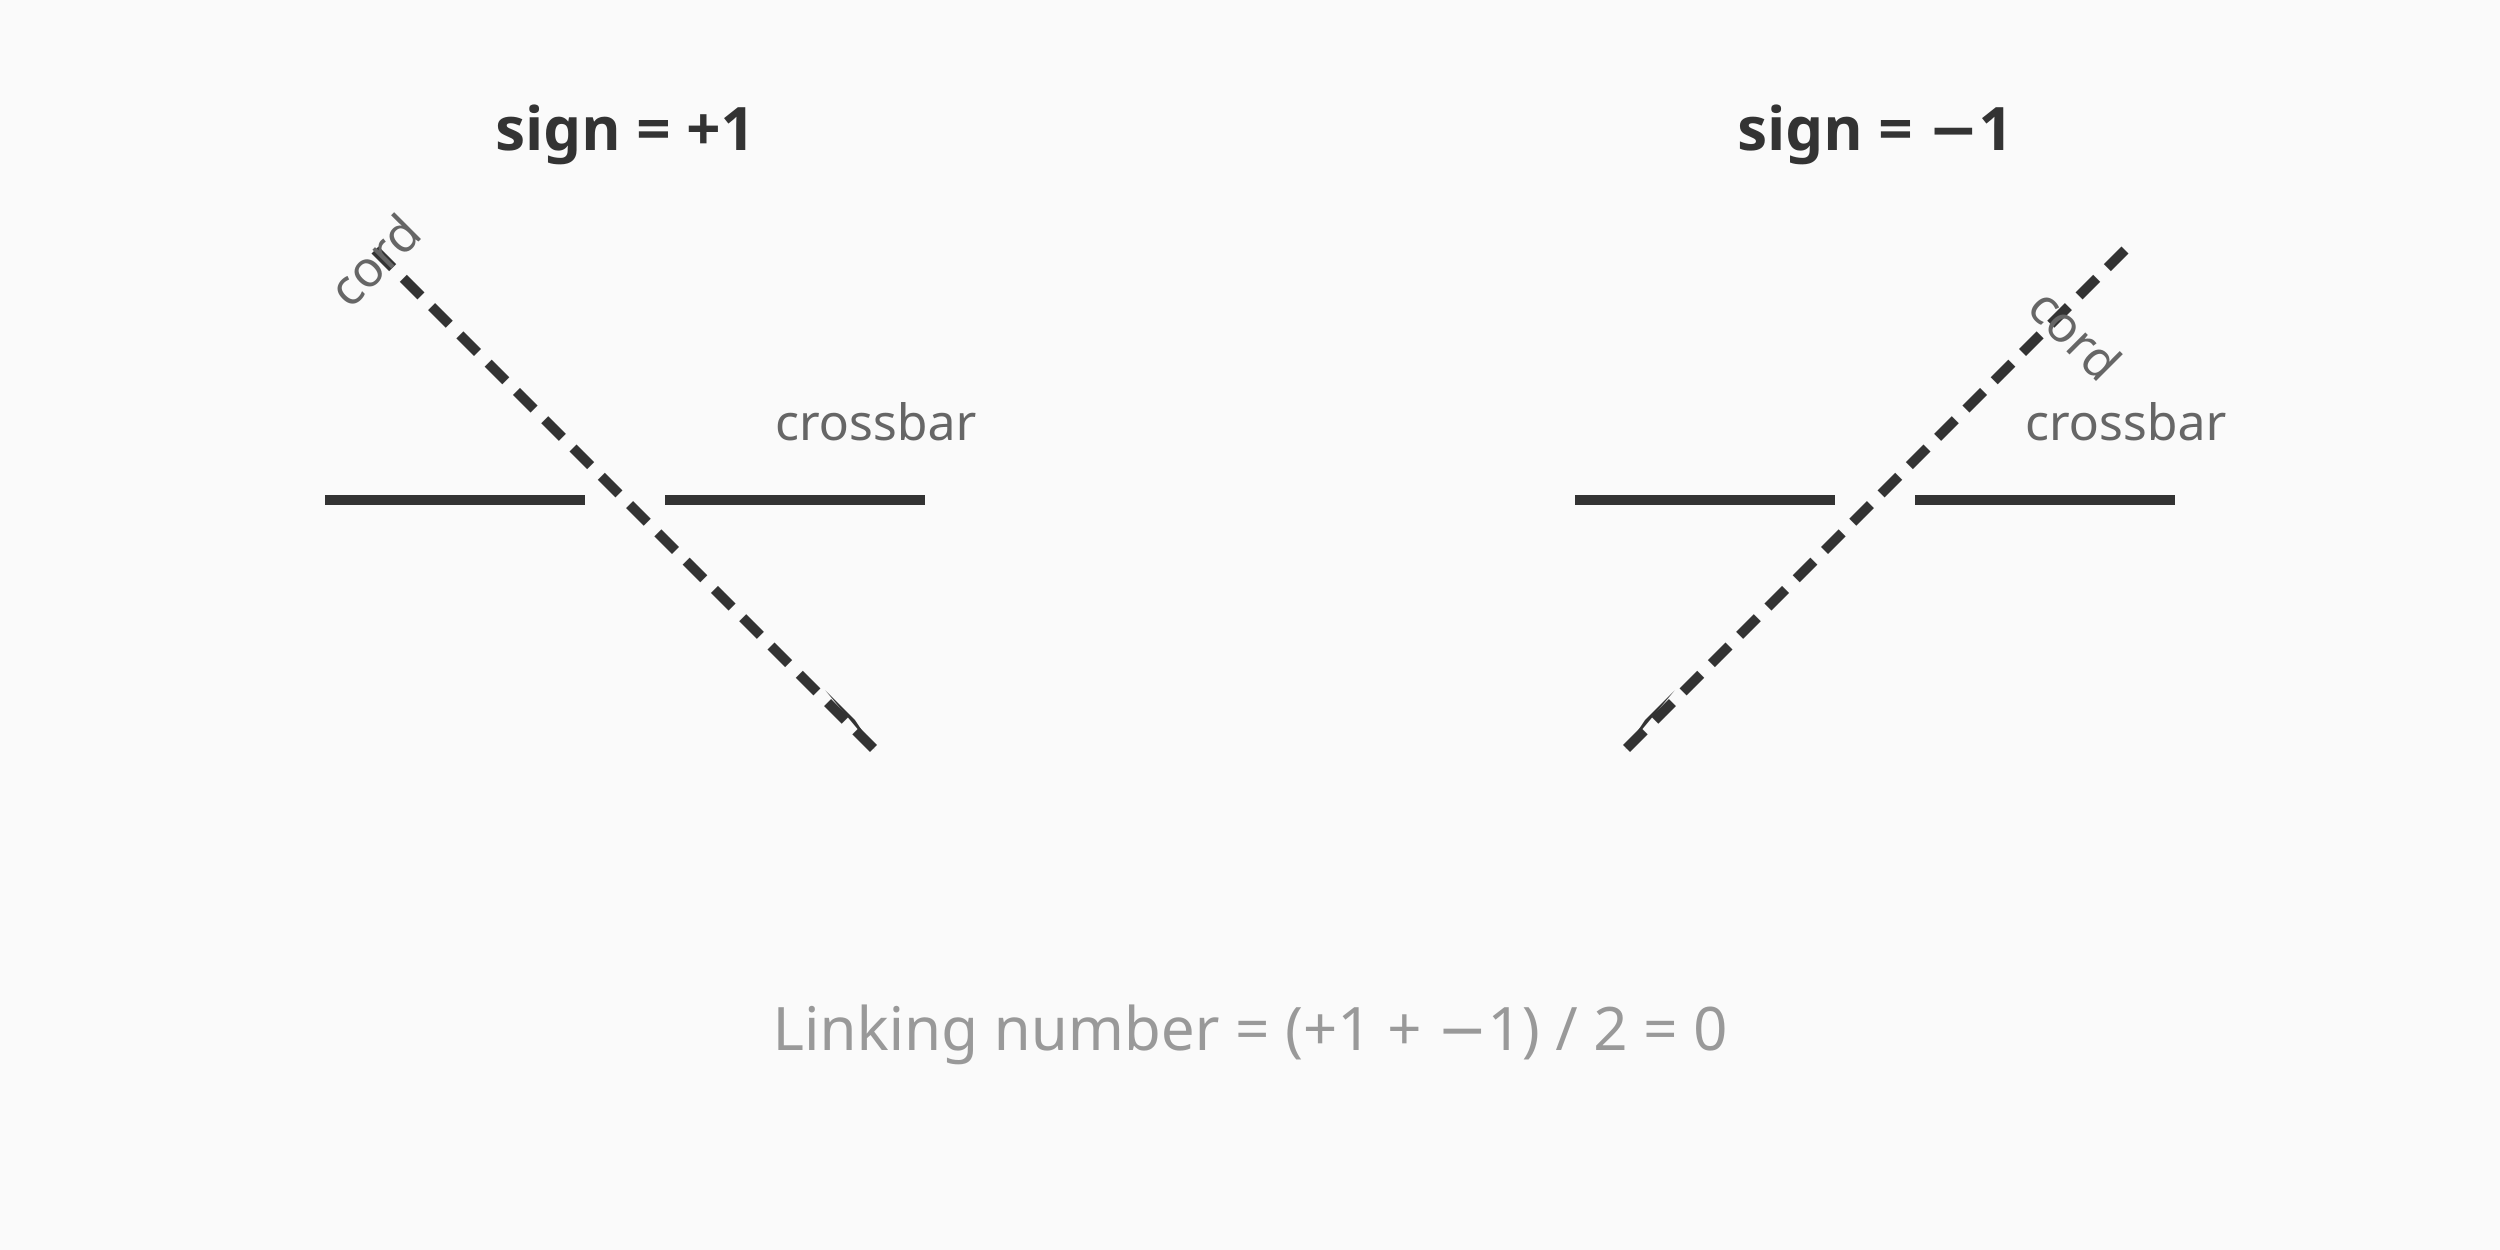
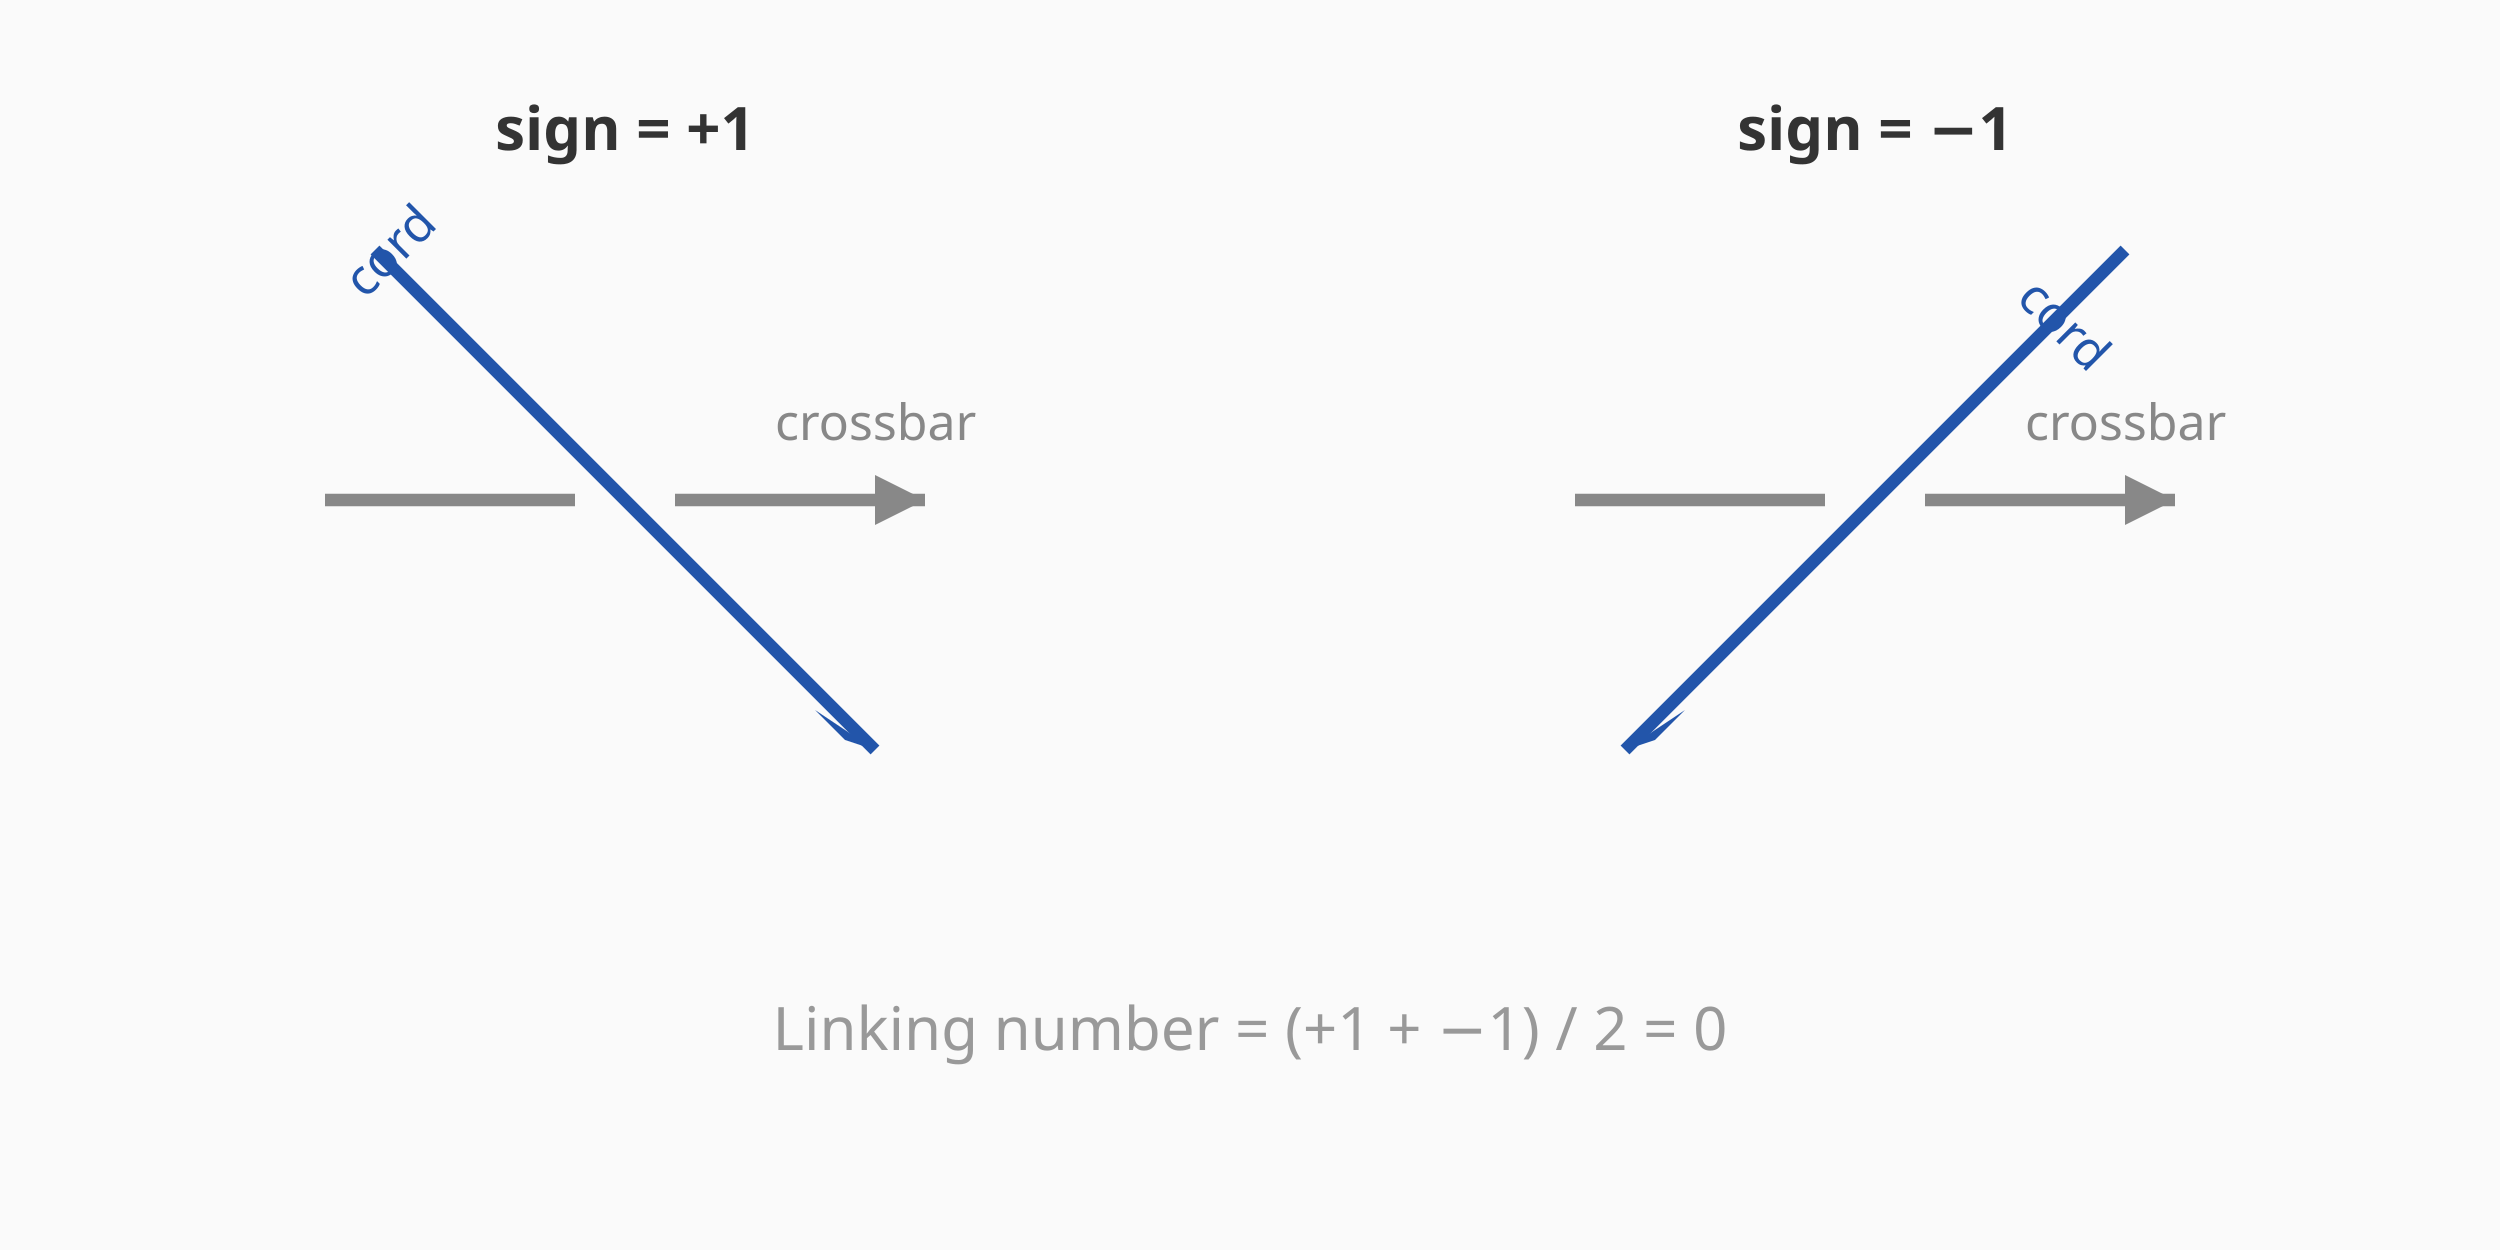
<svg xmlns="http://www.w3.org/2000/svg" viewBox="0 0 500 250">
  <rect width="500" height="250" fill="#fafafa" />
  <g transform="translate(125, 100)">
    <text x="0" y="-70" text-anchor="middle" font-family="system-ui, sans-serif" font-size="12" fill="#333" font-weight="bold">sign = +1</text>
-     <line x1="-60" y1="0" x2="60" y2="0" stroke="#fafafa" stroke-width="8" stroke-linecap="round" />
-     <line x1="-60" y1="0" x2="-8" y2="0" stroke="#333" stroke-width="2" />
-     <line x1="8" y1="0" x2="60" y2="0" stroke="#333" stroke-width="2" />
-     <line x1="-50" y1="-50" x2="50" y2="50" stroke="#333" stroke-width="2" stroke-dasharray="5,3" />
-     <polygon points="50,50 40,38 46,44" fill="#333" />
-     <text x="-55" y="-38" font-family="system-ui, sans-serif" font-size="10" fill="#666" transform="rotate(-45, -55, -38)">cord</text>
-     <text x="30" y="-12" font-family="system-ui, sans-serif" font-size="10" fill="#666">crossbar</text>
+     <line x1="-60" y1="0" x2="60" y2="0" stroke="#fafafa" stroke-width="10" stroke-linecap="round" />
+     <line x1="-60" y1="0" x2="-10" y2="0" stroke="#888" stroke-width="2.5" />
+     <line x1="10" y1="0" x2="60" y2="0" stroke="#888" stroke-width="2.5" />
+     <polygon points="60,0 50,-5 50,5" fill="#888" />
+     <line x1="-50" y1="-50" x2="50" y2="50" stroke="#2255aa" stroke-width="2.5" />
+     <polygon points="50,50 38,42 44,48" fill="#2255aa" />
+     <text x="-52" y="-40" font-family="system-ui, sans-serif" font-size="10" fill="#2255aa" transform="rotate(-45, -52, -40)">cord</text>
+     <text x="30" y="-12" font-family="system-ui, sans-serif" font-size="10" fill="#888">crossbar</text>
  </g>
  <g transform="translate(375, 100)">
    <text x="0" y="-70" text-anchor="middle" font-family="system-ui, sans-serif" font-size="12" fill="#333" font-weight="bold">sign = −1</text>
-     <line x1="-60" y1="0" x2="60" y2="0" stroke="#fafafa" stroke-width="8" stroke-linecap="round" />
-     <line x1="-60" y1="0" x2="-8" y2="0" stroke="#333" stroke-width="2" />
-     <line x1="8" y1="0" x2="60" y2="0" stroke="#333" stroke-width="2" />
-     <line x1="50" y1="-50" x2="-50" y2="50" stroke="#333" stroke-width="2" stroke-dasharray="5,3" />
-     <polygon points="-50,50 -40,38 -46,44" fill="#333" />
-     <text x="30" y="-38" font-family="system-ui, sans-serif" font-size="10" fill="#666" transform="rotate(45, 30, -38)">cord</text>
-     <text x="30" y="-12" font-family="system-ui, sans-serif" font-size="10" fill="#666">crossbar</text>
+     <line x1="-60" y1="0" x2="60" y2="0" stroke="#fafafa" stroke-width="10" stroke-linecap="round" />
+     <line x1="-60" y1="0" x2="-10" y2="0" stroke="#888" stroke-width="2.5" />
+     <line x1="10" y1="0" x2="60" y2="0" stroke="#888" stroke-width="2.5" />
+     <polygon points="60,0 50,-5 50,5" fill="#888" />
+     <line x1="50" y1="-50" x2="-50" y2="50" stroke="#2255aa" stroke-width="2.5" />
+     <polygon points="-50,50 -38,42 -44,48" fill="#2255aa" />
+     <text x="28" y="-40" font-family="system-ui, sans-serif" font-size="10" fill="#2255aa" transform="rotate(45, 28, -40)">cord</text>
+     <text x="30" y="-12" font-family="system-ui, sans-serif" font-size="10" fill="#888">crossbar</text>
  </g>
  <text x="250" y="210" text-anchor="middle" font-family="system-ui, sans-serif" font-size="12" fill="#999">Linking number = (+1 + −1) / 2 = 0</text>
</svg>
